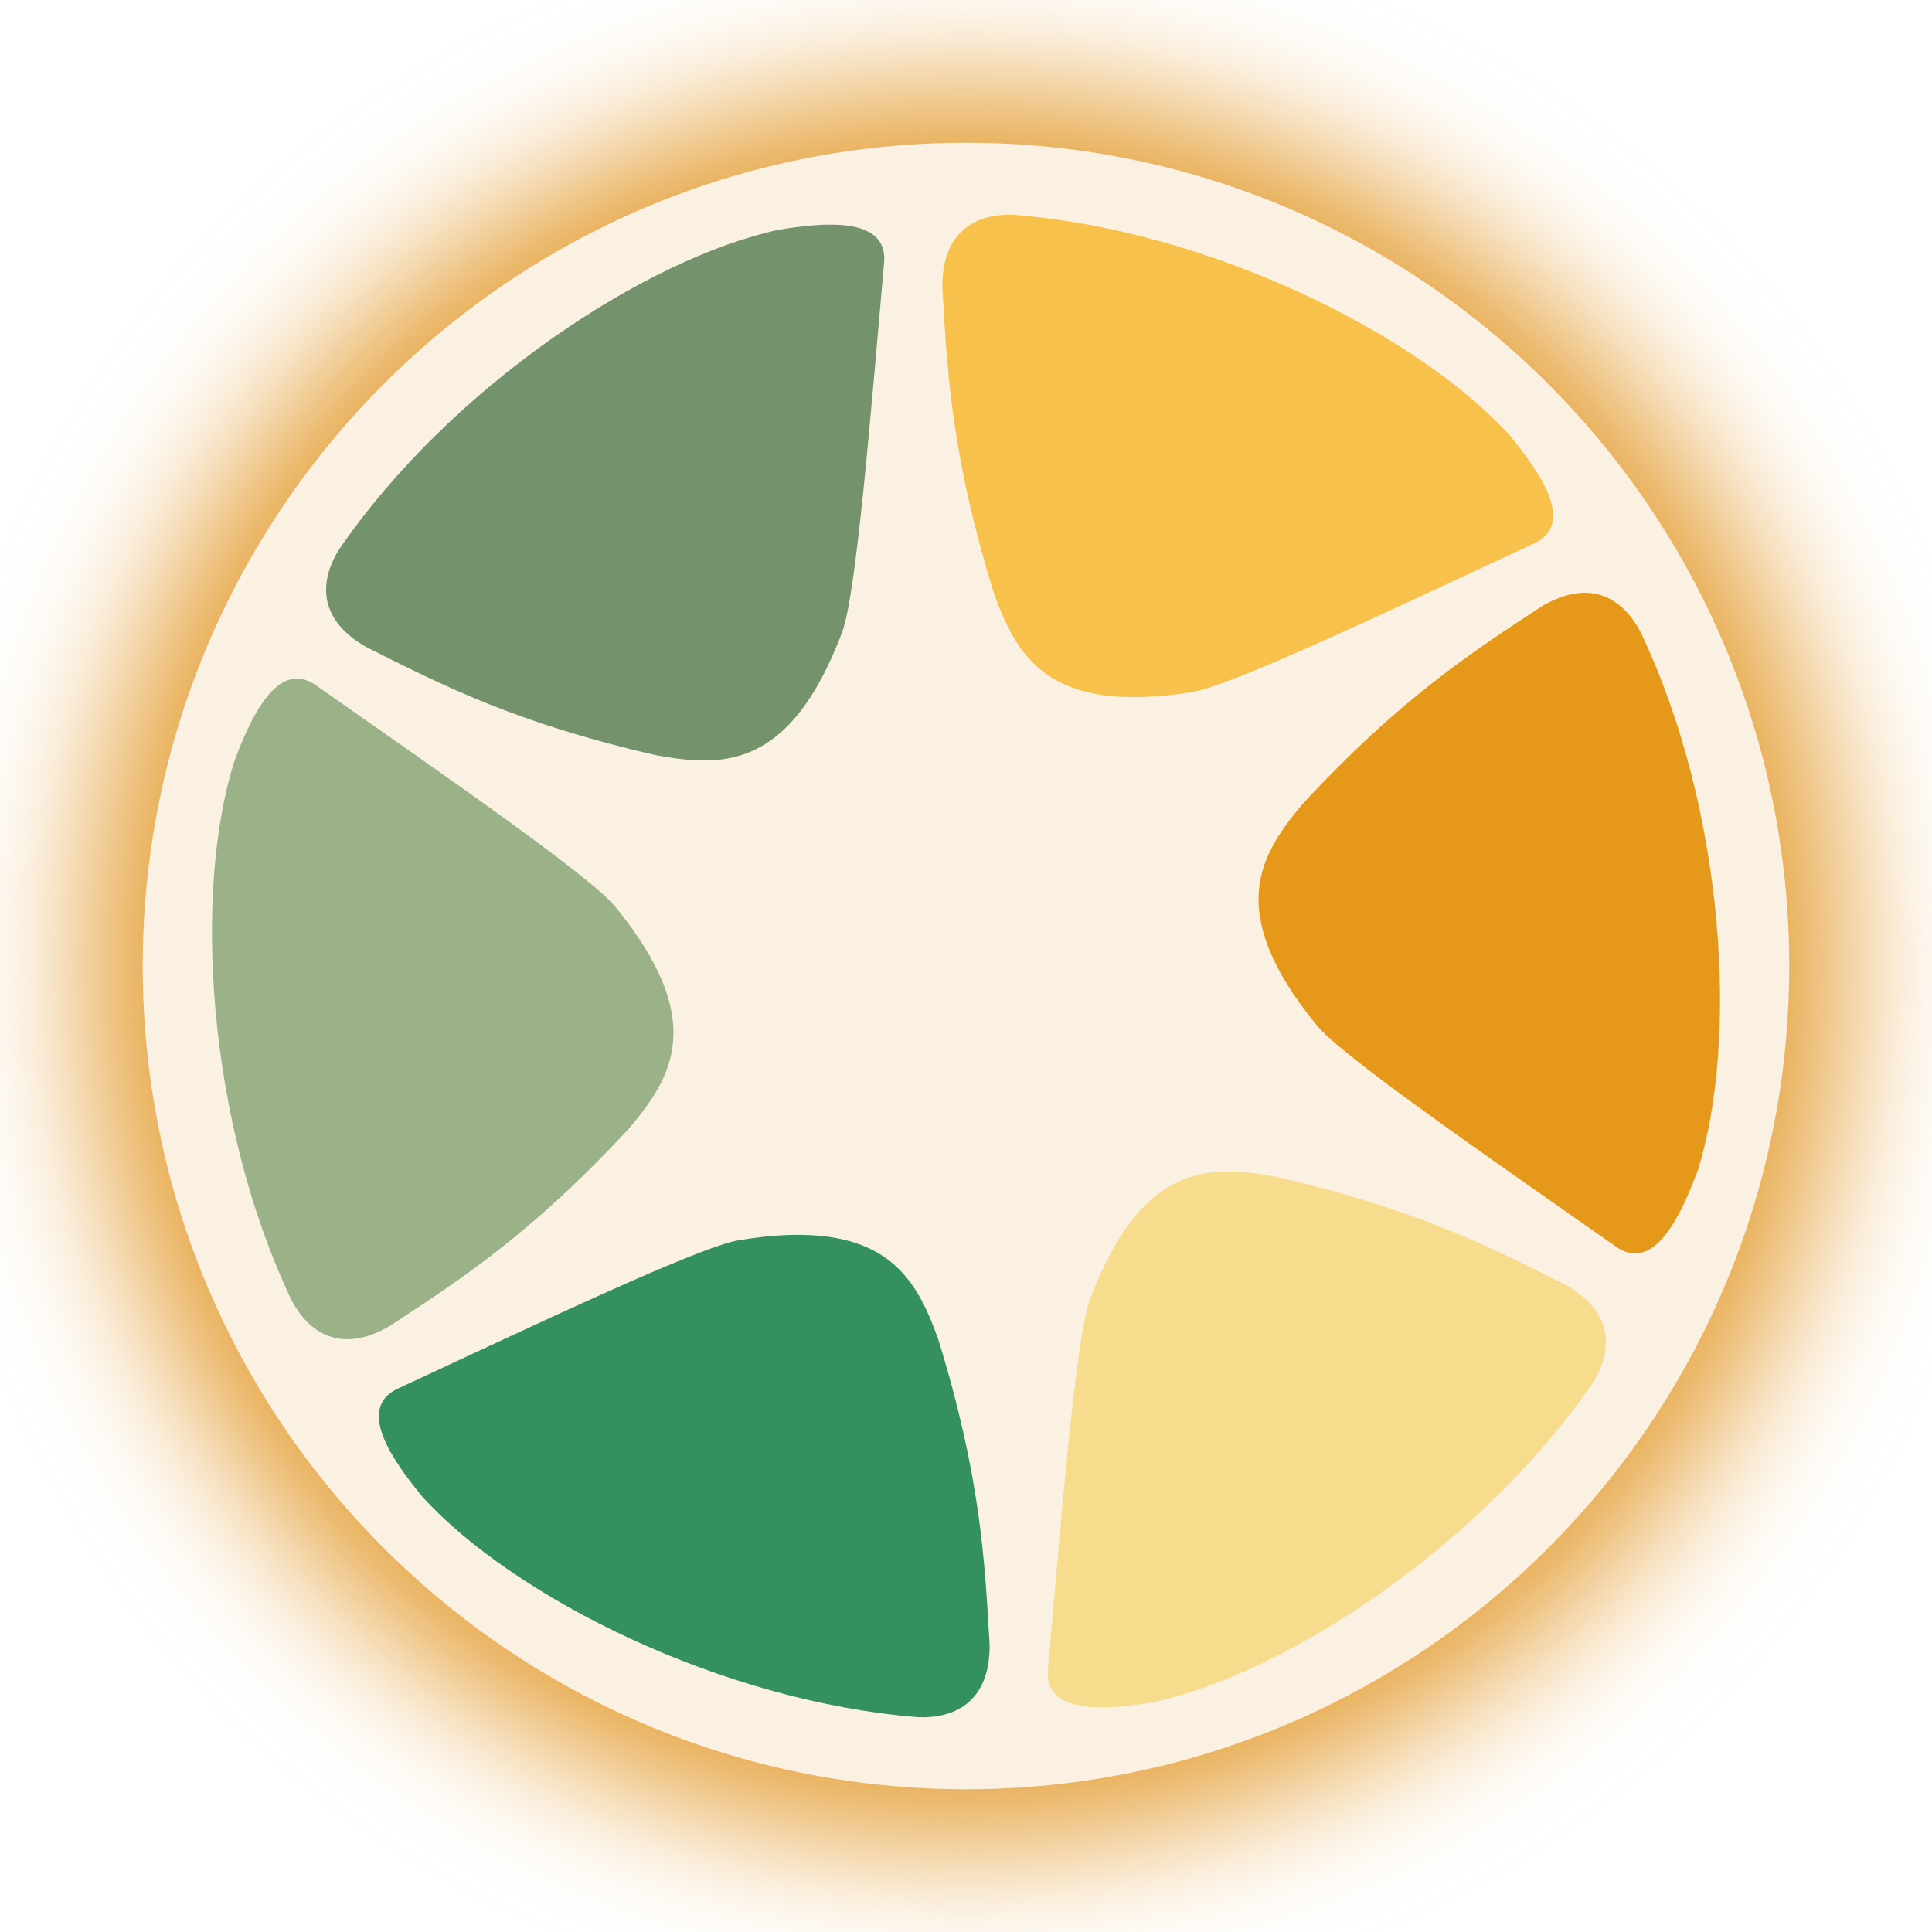
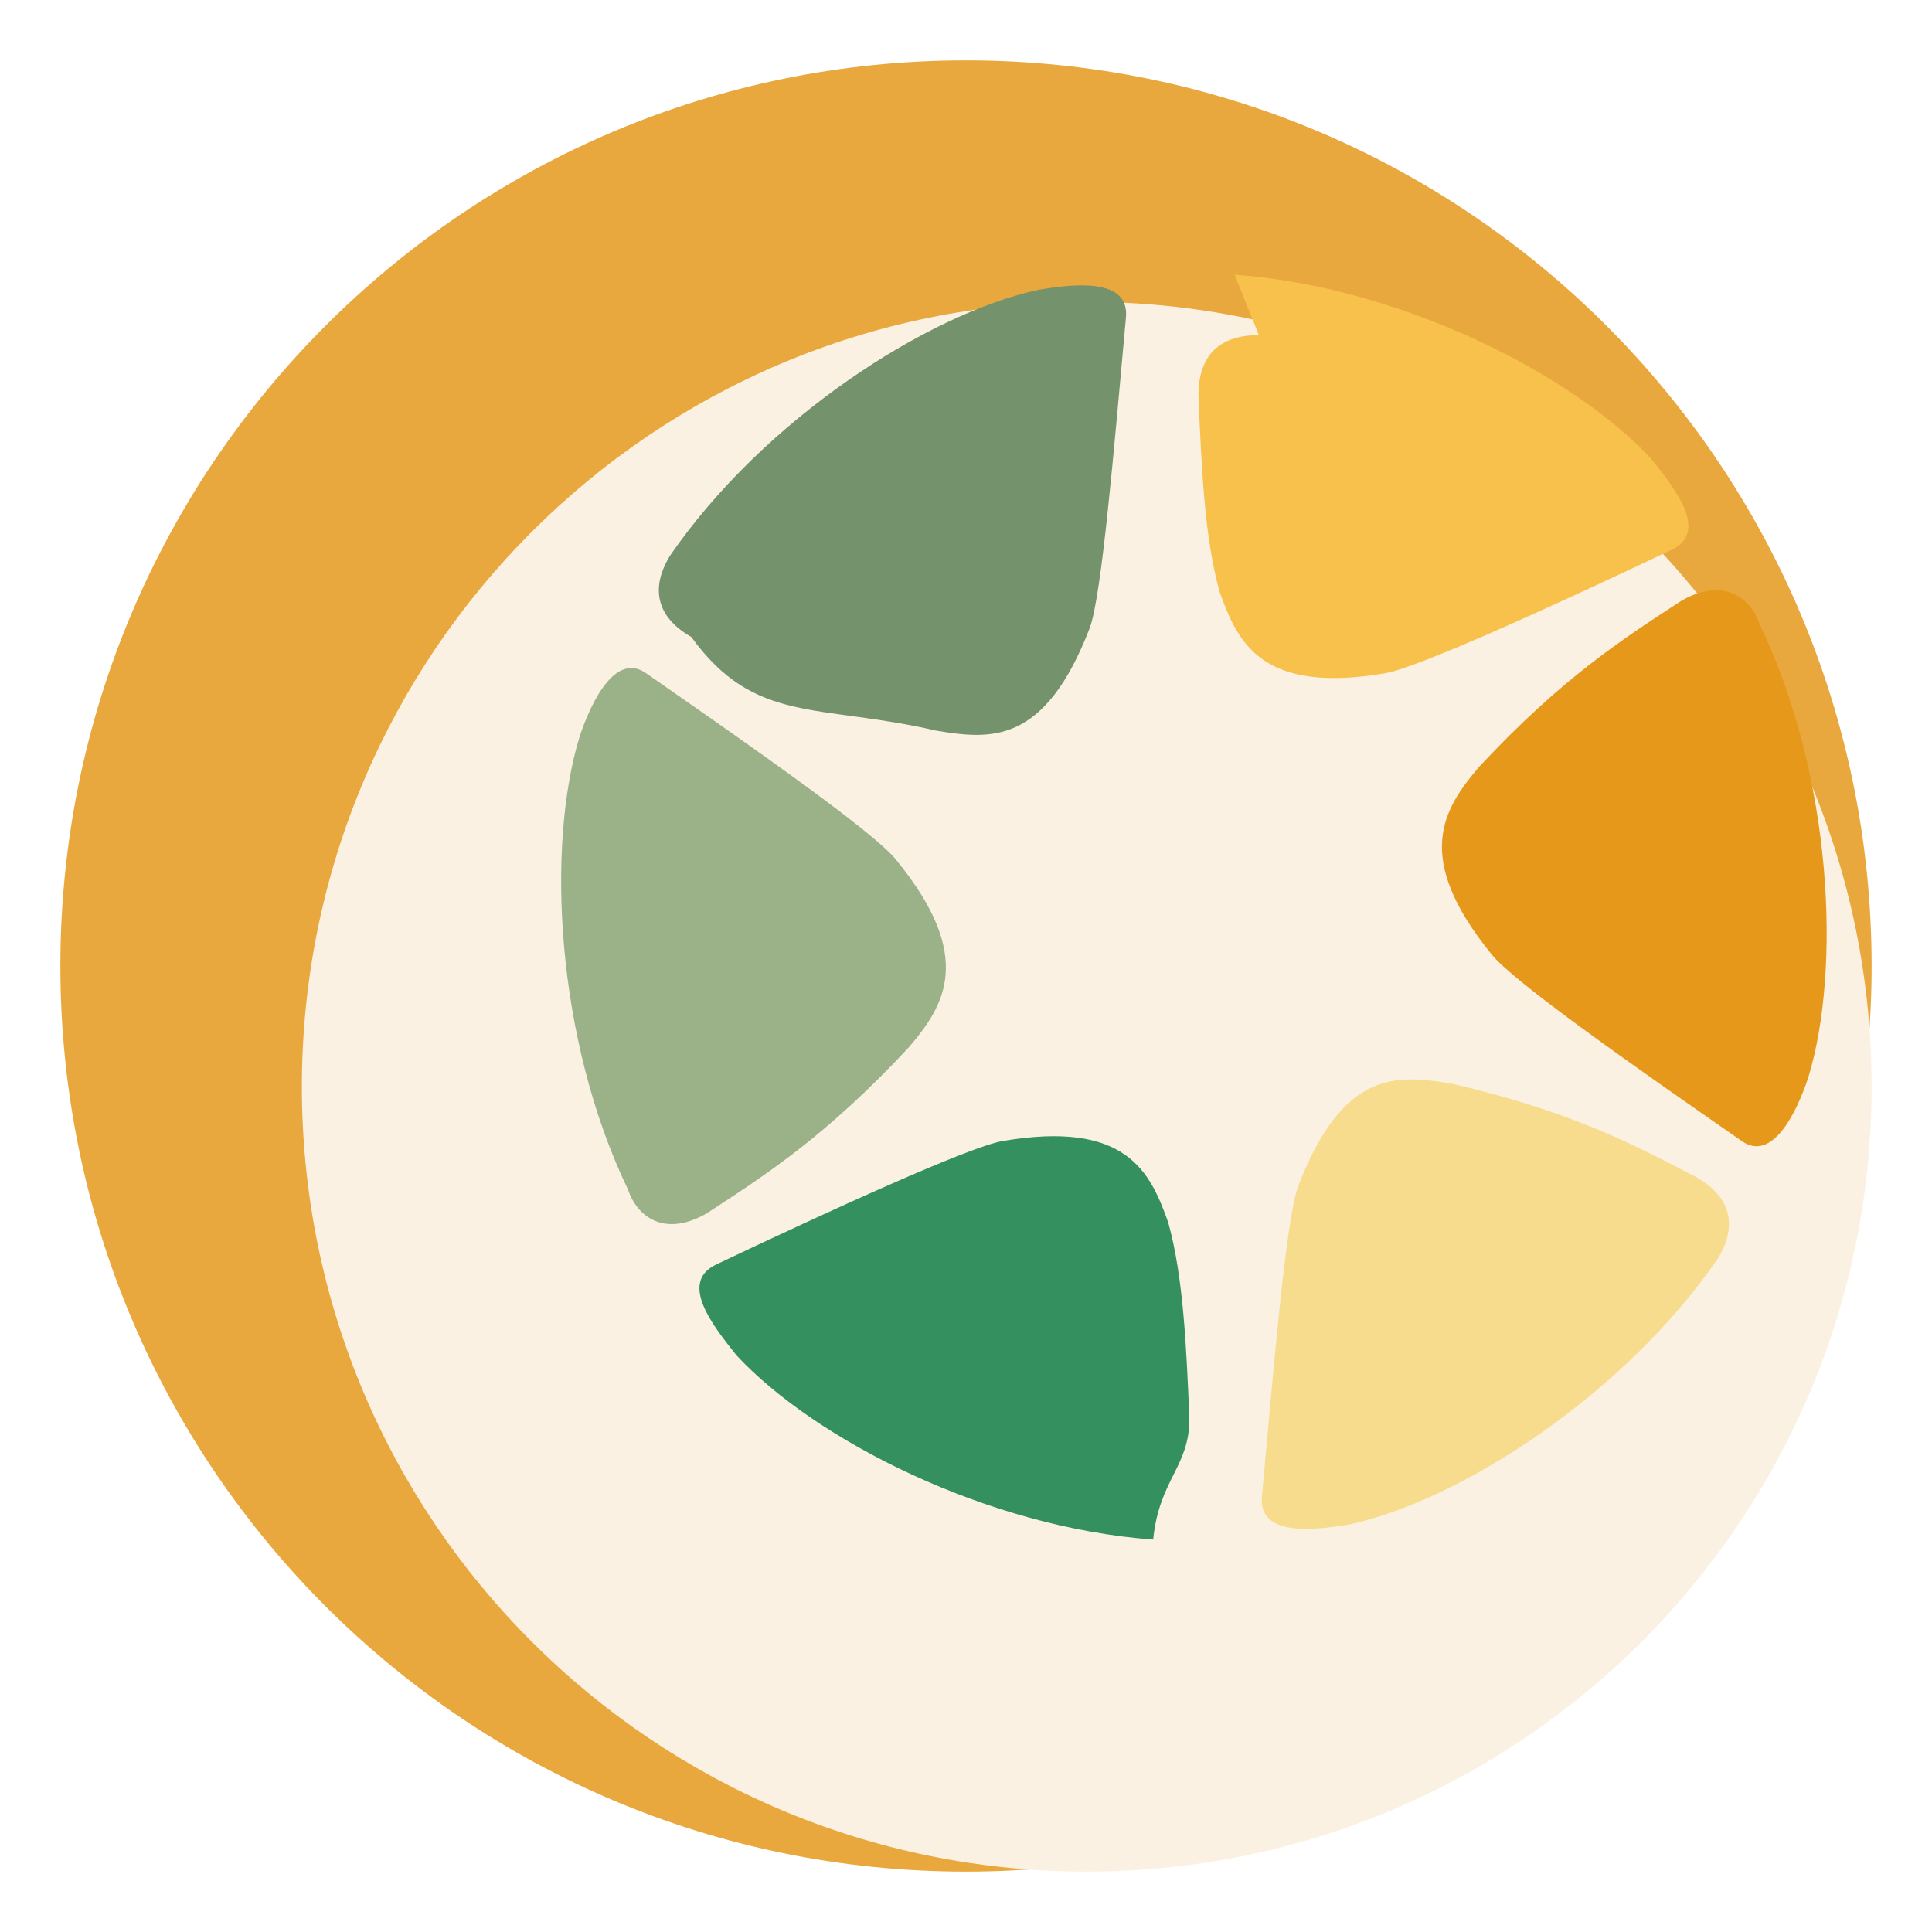
- <svg xmlns="http://www.w3.org/2000/svg" width="67.186mm" height="67.186mm" viewBox="0 0 67.186 67.186" version="1.1" id="svg1">
-   <defs id="defs1">
-     <filter style="color-interpolation-filters:sRGB" id="filter1" x="-0.096" y="-0.096" width="1.191" height="1.191">
-       <feGaussianBlur stdDeviation="2.28" id="feGaussianBlur1" />
-     </filter>
-   </defs>
-   <g id="layer1" transform="translate(-107.6854,-80.16875)">
-     <circle style="mix-blend-mode:normal;fill:#e49e35;fill-opacity:1;stroke-width:0.313;filter:url(#filter1)" id="circle1" cx="136.314" cy="108.798" r="28.629" transform="matrix(1.065484,0,0,1.065484,-3.962333,-2.160423)" />
-     <circle style="fill:#fbf1e2;fill-opacity:1;stroke-width:0.313" id="path10" cx="141.278" cy="113.762" r="28.629" />
-     <g id="g1" transform="translate(4.972477,4.993936)">
-       <path style="fill:#74926b;fill-opacity:1;stroke-width:0.277" d="m 114.513,94.269 c 3.891,-5.662 10.648,-10.096 15.257,-11.099 1.521,-0.252 3.807,-0.497 3.69,1.115 -0.486,5.524 -0.972,11.537 -1.459,12.871 -1.822,4.825 -4.187,4.684 -6.436,4.29 -4.874,-1.109 -7.48,-2.444 -10.125,-3.775 -1.771,-1.017 -1.563,-2.396 -0.927,-3.402 z" id="path9" />
-       <path style="fill:#f7c14c;fill-opacity:1;stroke-width:0.277" d="m 137.966,82.645 c 6.849,0.539 14.067,4.173 17.241,7.663 0.979,1.191 2.334,3.049 0.879,3.753 -5.027,2.341 -10.478,4.927 -11.876,5.172 -5.09,0.835 -6.15,-1.284 -6.933,-3.428 C 135.799,91.029 135.652,88.105 135.483,85.149 c -0.004,-2.042 1.294,-2.551 2.483,-2.504 z" id="path26" />
-       <path style="fill:#e6981a;fill-opacity:1;stroke-width:0.277" d="m 159.759,97.144 c 2.958,6.201 3.419,14.269 1.984,18.762 -0.542,1.443 -1.473,3.546 -2.811,2.638 -4.541,-3.183 -9.505,-6.611 -10.417,-7.699 -3.268,-3.99 -1.963,-5.968 -0.498,-7.718 3.397,-3.667 5.857,-5.256 8.332,-6.881 1.766,-1.024 2.856,-0.155 3.41,0.898 z" id="path27" />
-       <path style="fill:#f8dc8d;fill-opacity:1;stroke-width:0.277" d="m 158.099,123.267 c -3.891,5.662 -10.648,10.096 -15.257,11.099 -1.521,0.252 -3.807,0.497 -3.69,-1.115 0.486,-5.524 0.972,-11.537 1.459,-12.871 1.822,-4.825 4.187,-4.684 6.436,-4.29 4.874,1.109 7.48,2.444 10.125,3.776 1.77,1.018 1.563,2.396 0.927,3.402 z" id="path28" />
-       <path style="fill:#34905e;fill-opacity:1;stroke-width:0.277" d="m 134.646,134.891 c -6.849,-0.539 -14.067,-4.173 -17.241,-7.663 -0.979,-1.191 -2.334,-3.049 -0.879,-3.753 5.027,-2.341 10.478,-4.927 11.876,-5.172 5.09,-0.835 6.15,1.284 6.933,3.428 1.477,4.776 1.624,7.7 1.793,10.656 0.004,2.042 -1.294,2.551 -2.483,2.504 z" id="path29" />
-       <path style="fill:#9bb289;fill-opacity:1;stroke-width:0.277" d="m 112.853,120.392 c -2.958,-6.201 -3.419,-14.269 -1.984,-18.762 0.542,-1.443 1.473,-3.546 2.811,-2.638 4.541,3.183 9.505,6.611 10.417,7.699 3.268,3.99 1.963,5.968 0.498,7.718 -3.397,3.667 -5.857,5.256 -8.332,6.881 -1.766,1.024 -2.856,0.155 -3.41,-0.898 z" id="path30" />
-     </g>
-   </g>
+ <svg xmlns="http://www.w3.org/2000/svg" viewBox="0 0 64 64" fill="none">
+   <circle cx="32" cy="32" r="30" fill="#E9A83E" />
+   <circle cx="36" cy="36" r="26" fill="#FBF1E2" />
+   <path fill="#74926B" d="M22.2 18.4c3.1-4.5 8.5-8 12.2-8.8 1.2-.2 3-.4 2.9.9-.4 4.4-.8 9.2-1.2 10.3-1.5 3.9-3.3 3.7-5.1 3.4-3.9-.9-6-.2-8.1-3.1-1.4-.8-1.2-1.9-.7-2.7z" />
+   <path fill="#F7C14C" d="M40.9 9.1c5.5.4 11.2 3.3 13.8 6.1.8 1 1.9 2.4.7 3-4 1.9-8.4 3.9-9.5 4.1-4.1.7-4.9-1-5.5-2.7-.5-1.8-.6-4.1-.7-6.5 0-1.6 1-2 2-2z" />
+   <path fill="#E6981A" d="M58.3 20.7c2.4 5 2.7 11.4 1.6 15-.4 1.2-1.2 2.8-2.2 2.1-3.6-2.5-7.6-5.3-8.3-6.2-2.6-3.2-1.6-4.8-.4-6.2 2.7-2.9 4.7-4.2 6.7-5.5 1.4-.8 2.3-.1 2.6.8z" />
+   <path fill="#F8DC8D" d="M56.9 41.7c-3.1 4.5-8.5 8-12.2 8.8-1.2.2-3 .4-2.9-.9.4-4.4.8-9.2 1.2-10.3 1.5-3.9 3.3-3.7 5.1-3.4 3.9.9 6 2 8.1 3.1 1.4.8 1.2 1.9.7 2.7z" />
+   <path fill="#34905E" d="M38.2 51c-5.5-.4-11.2-3.3-13.8-6.1-.8-1-1.9-2.4-.7-3 4-1.9 8.4-3.9 9.5-4.1 4.1-.7 4.9 1 5.5 2.7.5 1.8.6 4.1.7 6.5 0 1.6-1 2-1.2 4z" />
+   <path fill="#9BB289" d="M20.8 39.4c-2.4-5-2.7-11.4-1.6-15 .4-1.2 1.2-2.8 2.2-2.1 3.6 2.5 7.6 5.3 8.3 6.2 2.6 3.2 1.6 4.8.4 6.2-2.7 2.9-4.7 4.2-6.7 5.5-1.4.8-2.3.1-2.6-.8z" />
</svg>
